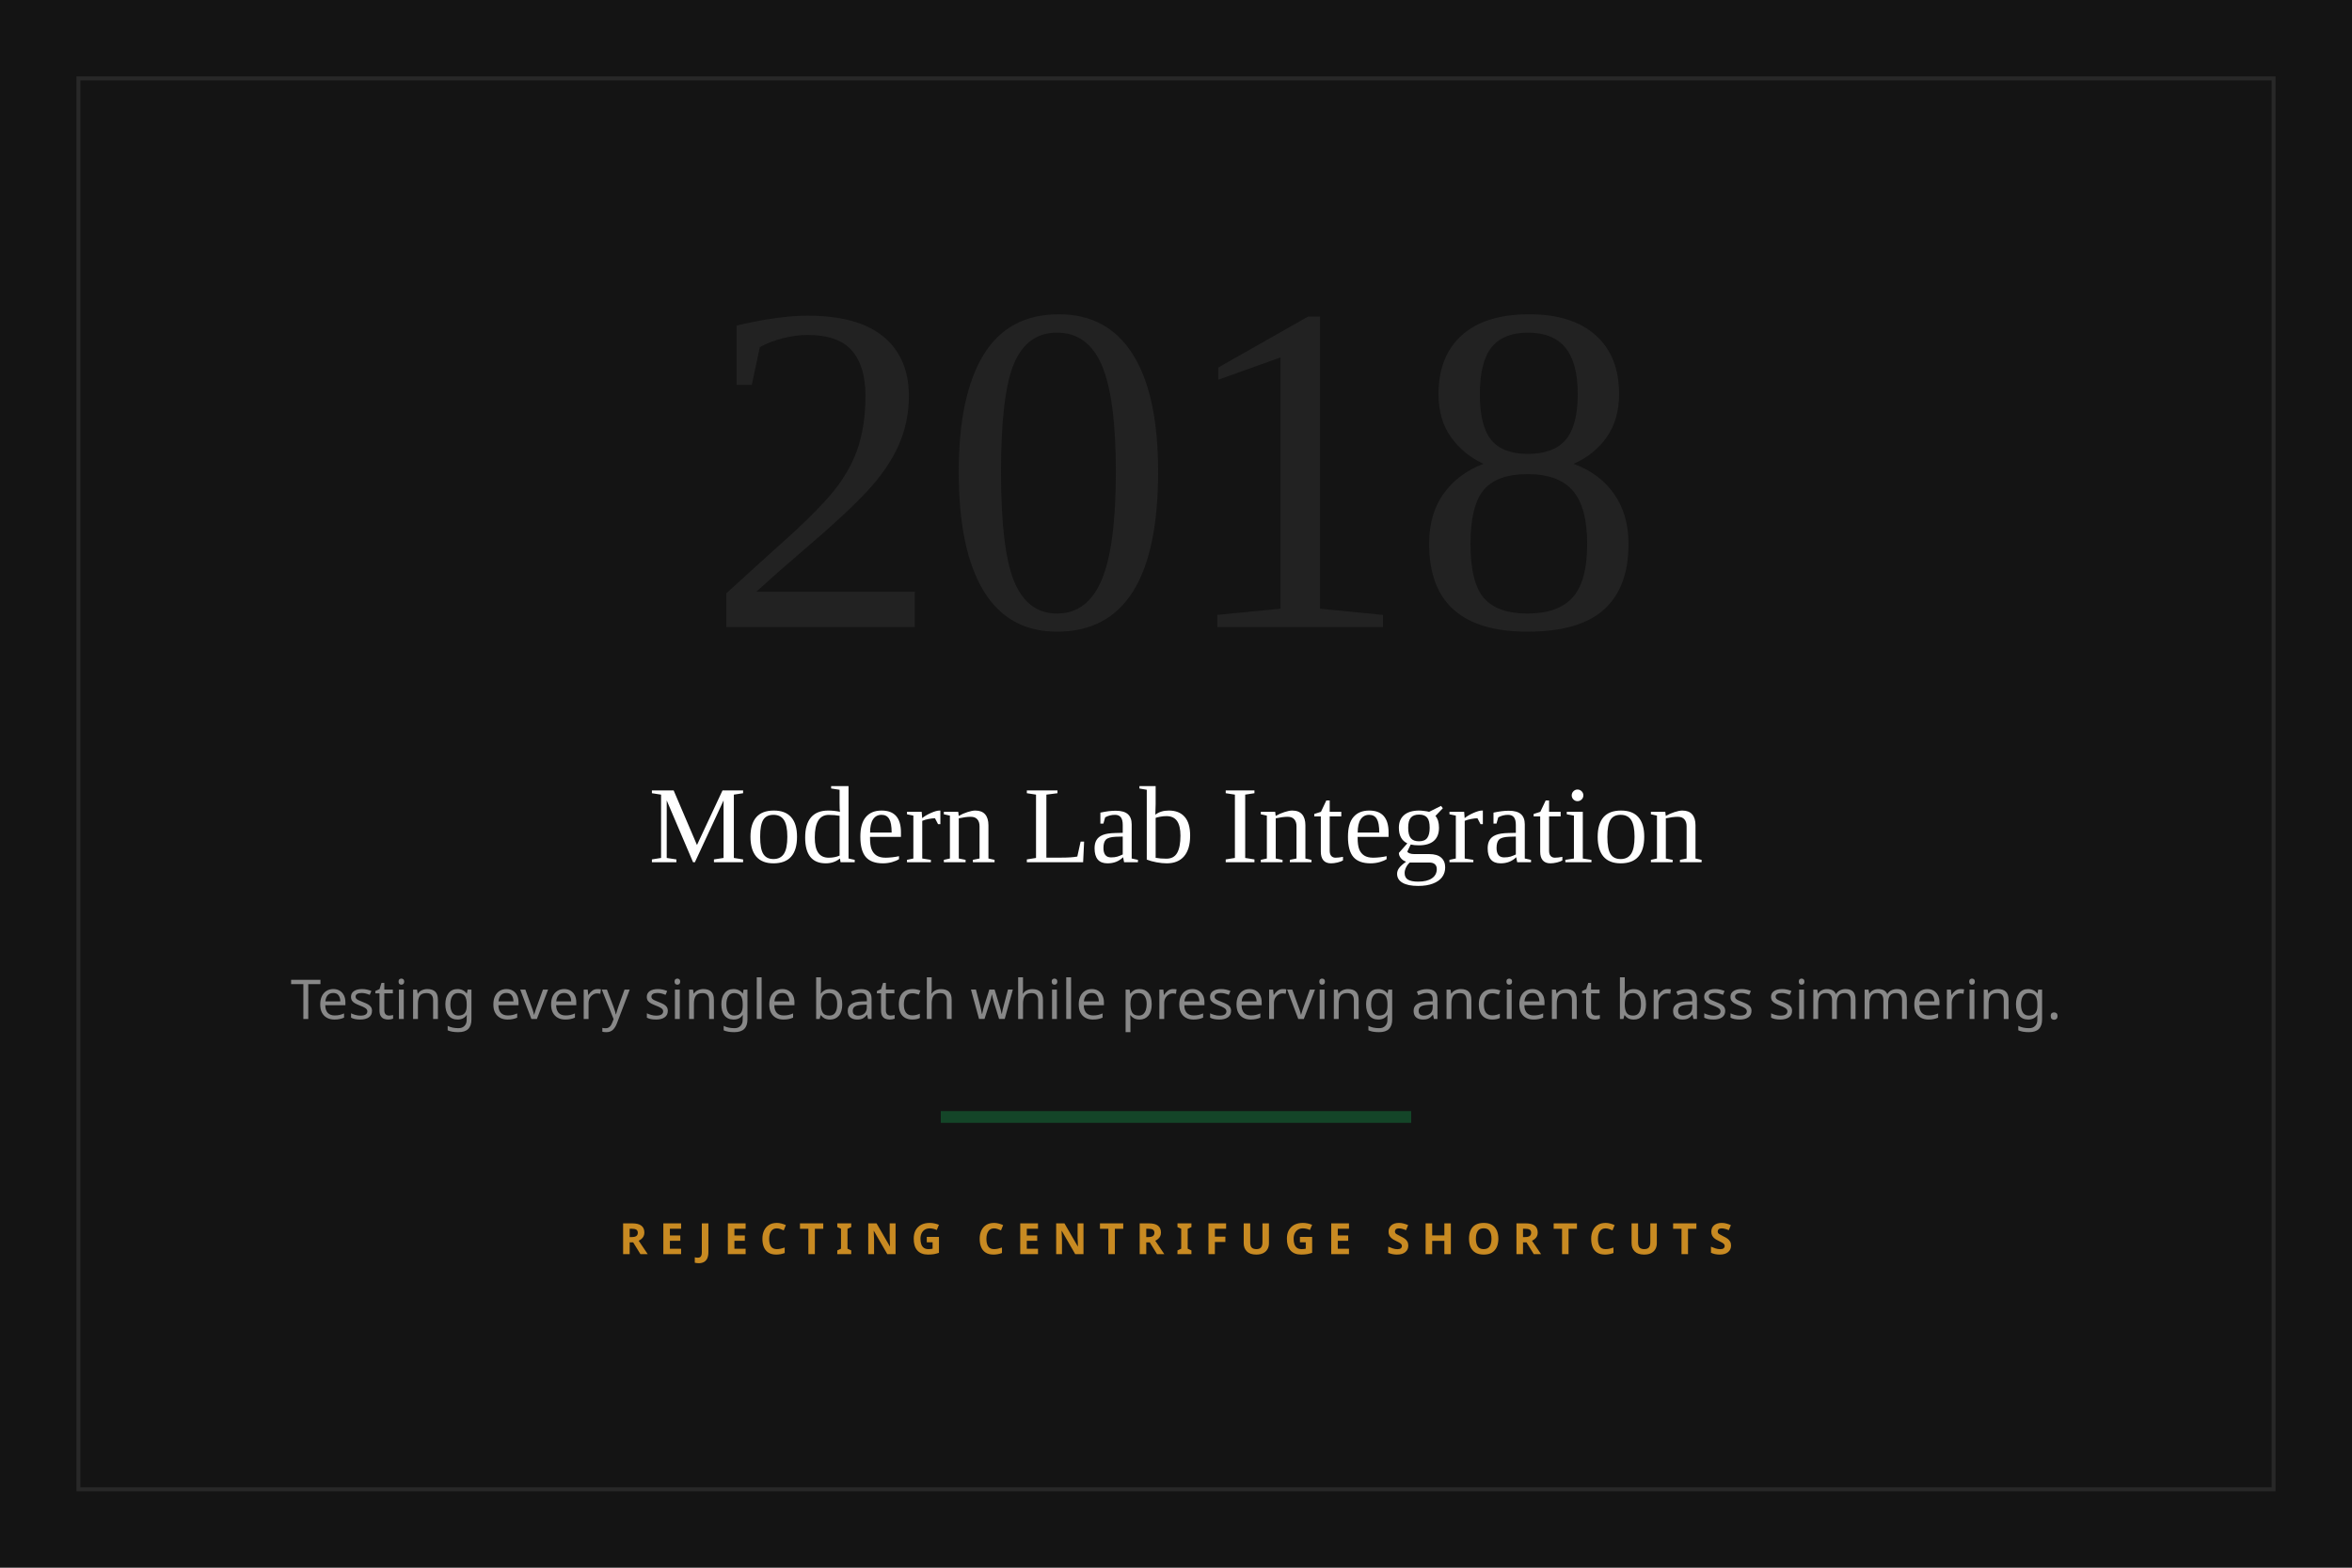
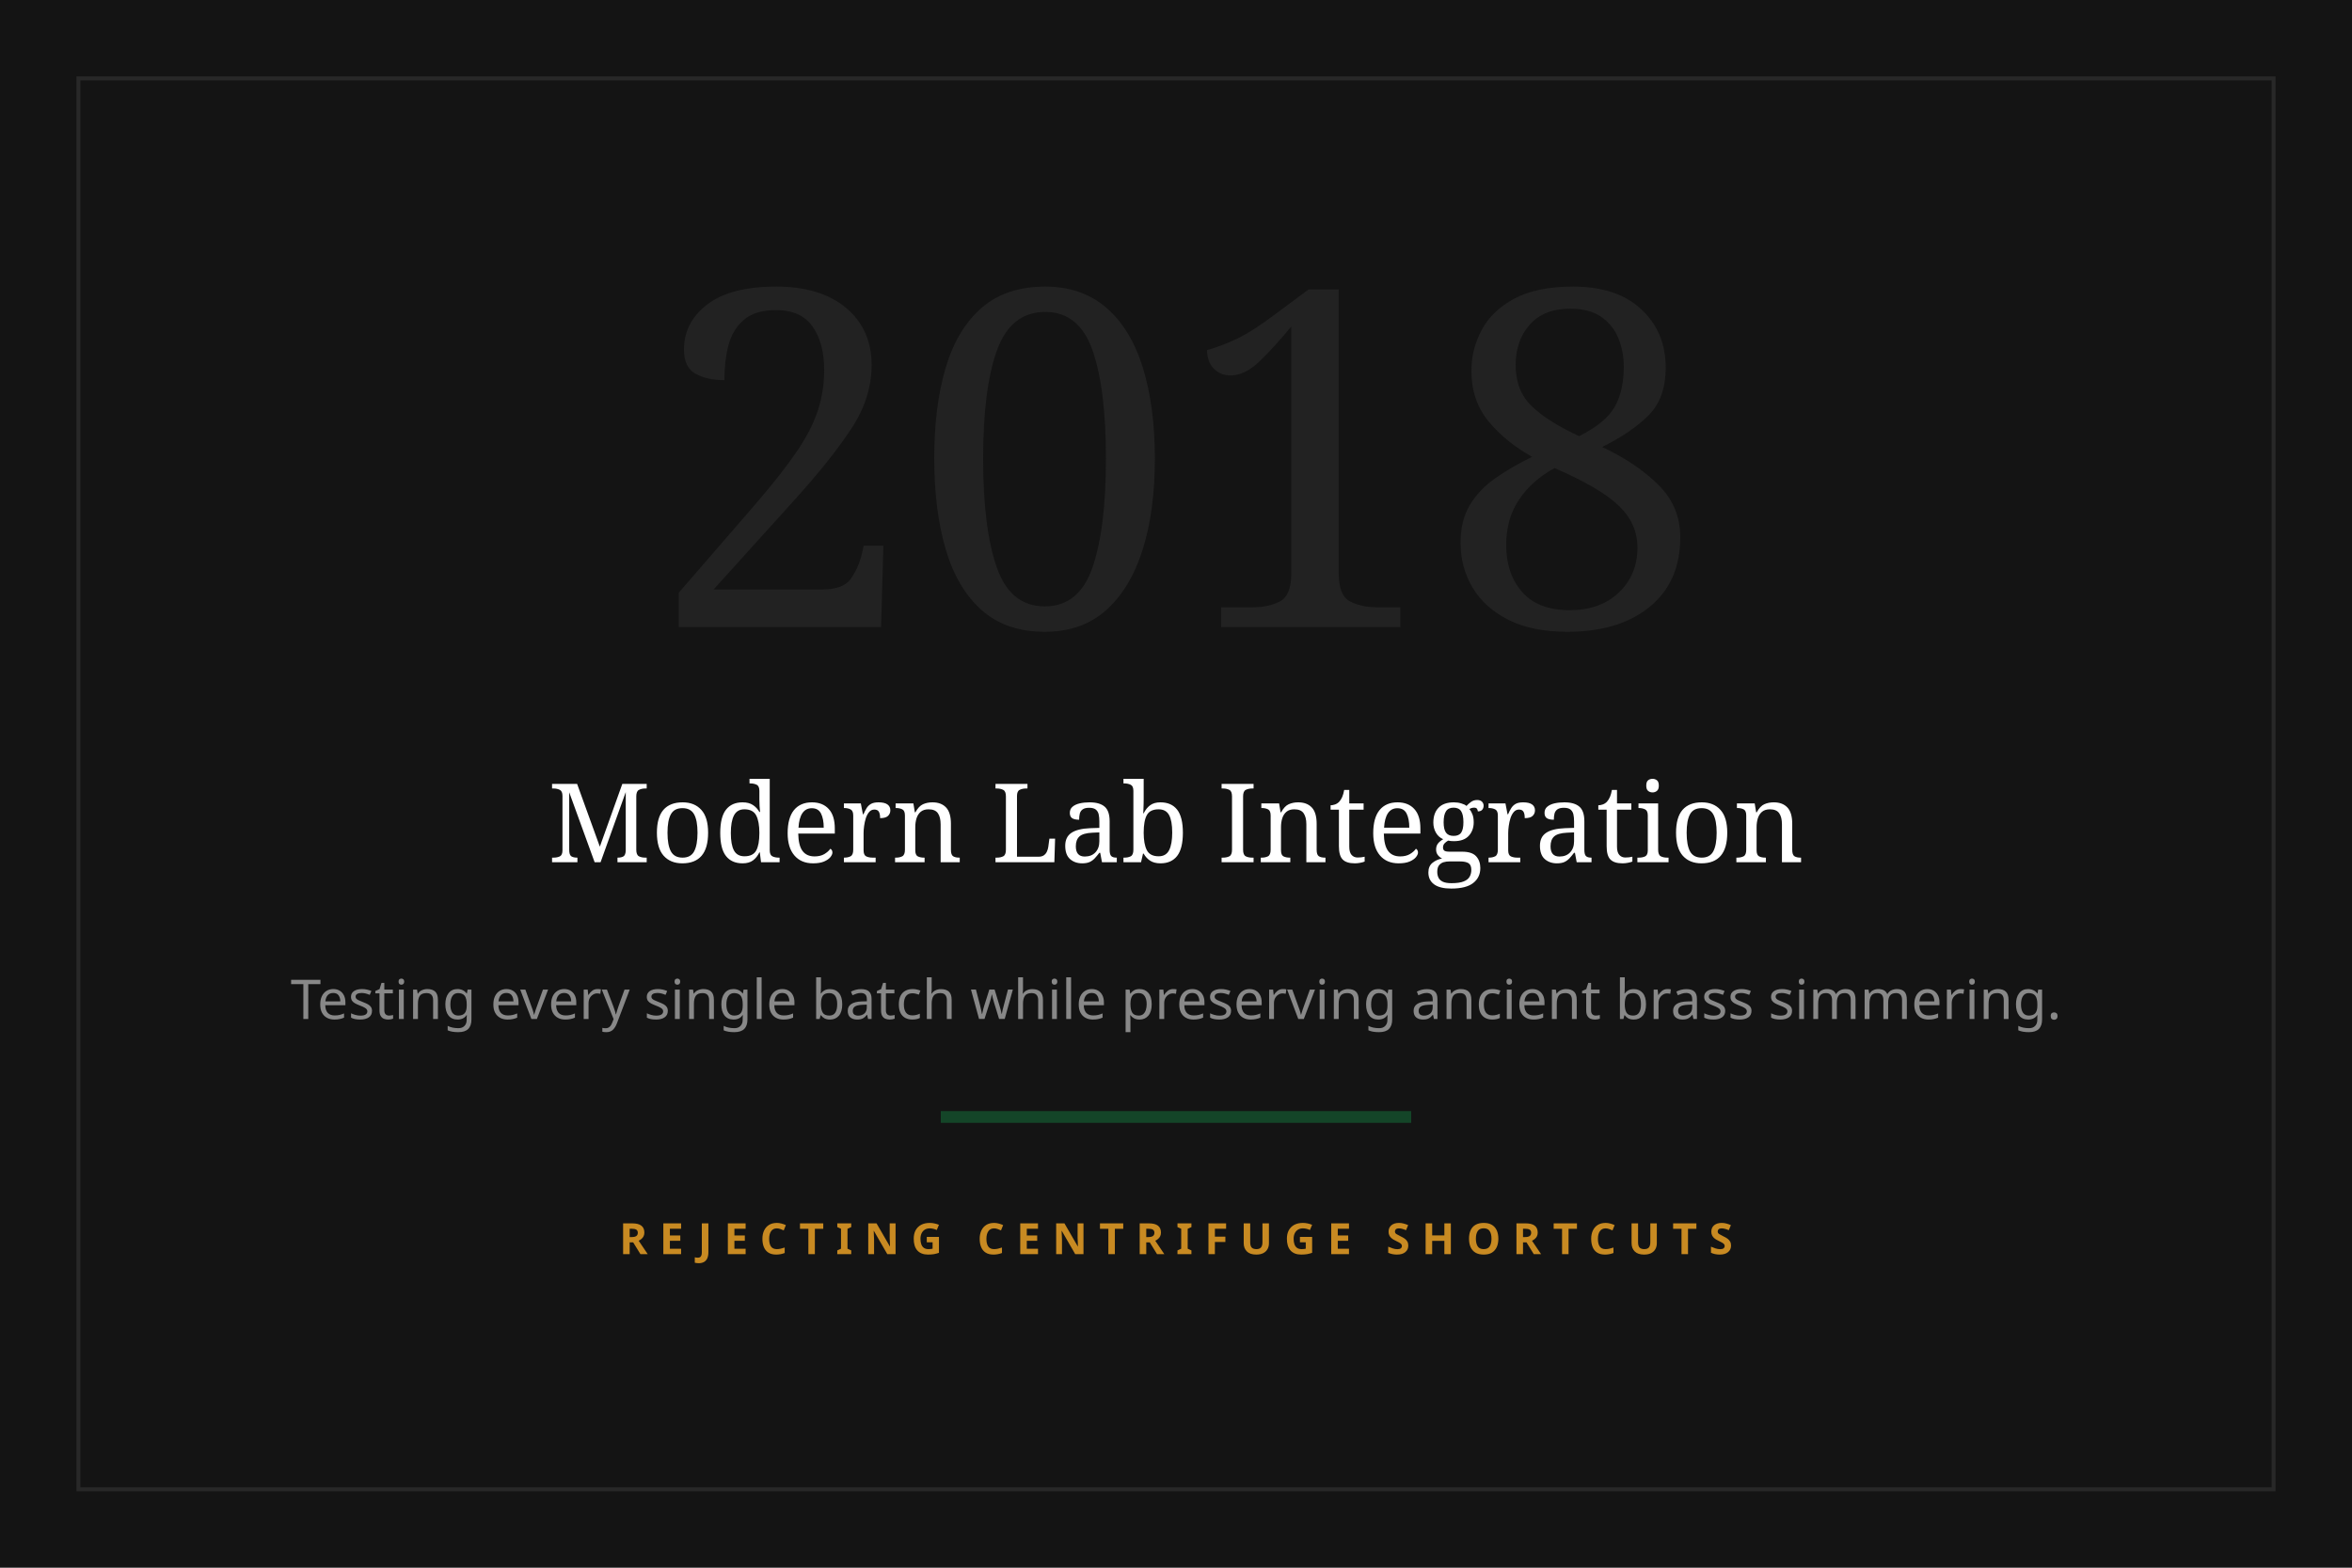
<svg xmlns="http://www.w3.org/2000/svg" viewBox="0 0 600 400" width="600" height="400">
  <rect width="600" height="400" fill="#141414" />
  <rect x="20" y="20" width="560" height="360" fill="none" stroke="#282828" stroke-width="1" />
-   <text x="300" y="160" font-family="'Times New Roman', Times, serif" font-size="120" fill="#222222" text-anchor="middle">2018</text>
-   <text x="300" y="220" font-family="'Times New Roman', Times, serif" font-size="28" fill="#ffffff" text-anchor="middle">Modern Lab Integration</text>
+   <text x="300" y="160" font-family="'Abril Fatface', serif" font-size="120" fill="#222222" text-anchor="middle">2018</text>
+   <text x="300" y="220" font-family="'Abril Fatface', serif" font-size="28" fill="#ffffff" text-anchor="middle">Modern Lab Integration</text>
  <text x="300" y="260" font-family="'Plus Jakarta Sans', sans-serif" font-size="14" fill="#888888" text-anchor="middle">Testing every single batch while preserving ancient brass simmering.</text>
  <line x1="240" y1="285" x2="360" y2="285" stroke="#144528" stroke-width="3" />
  <text x="300" y="320" font-family="'Plus Jakarta Sans', sans-serif" font-size="11" font-weight="700" fill="#c88a22" letter-spacing="3" text-anchor="middle">REJECTING CENTRIFUGE SHORTCUTS</text>
</svg>
